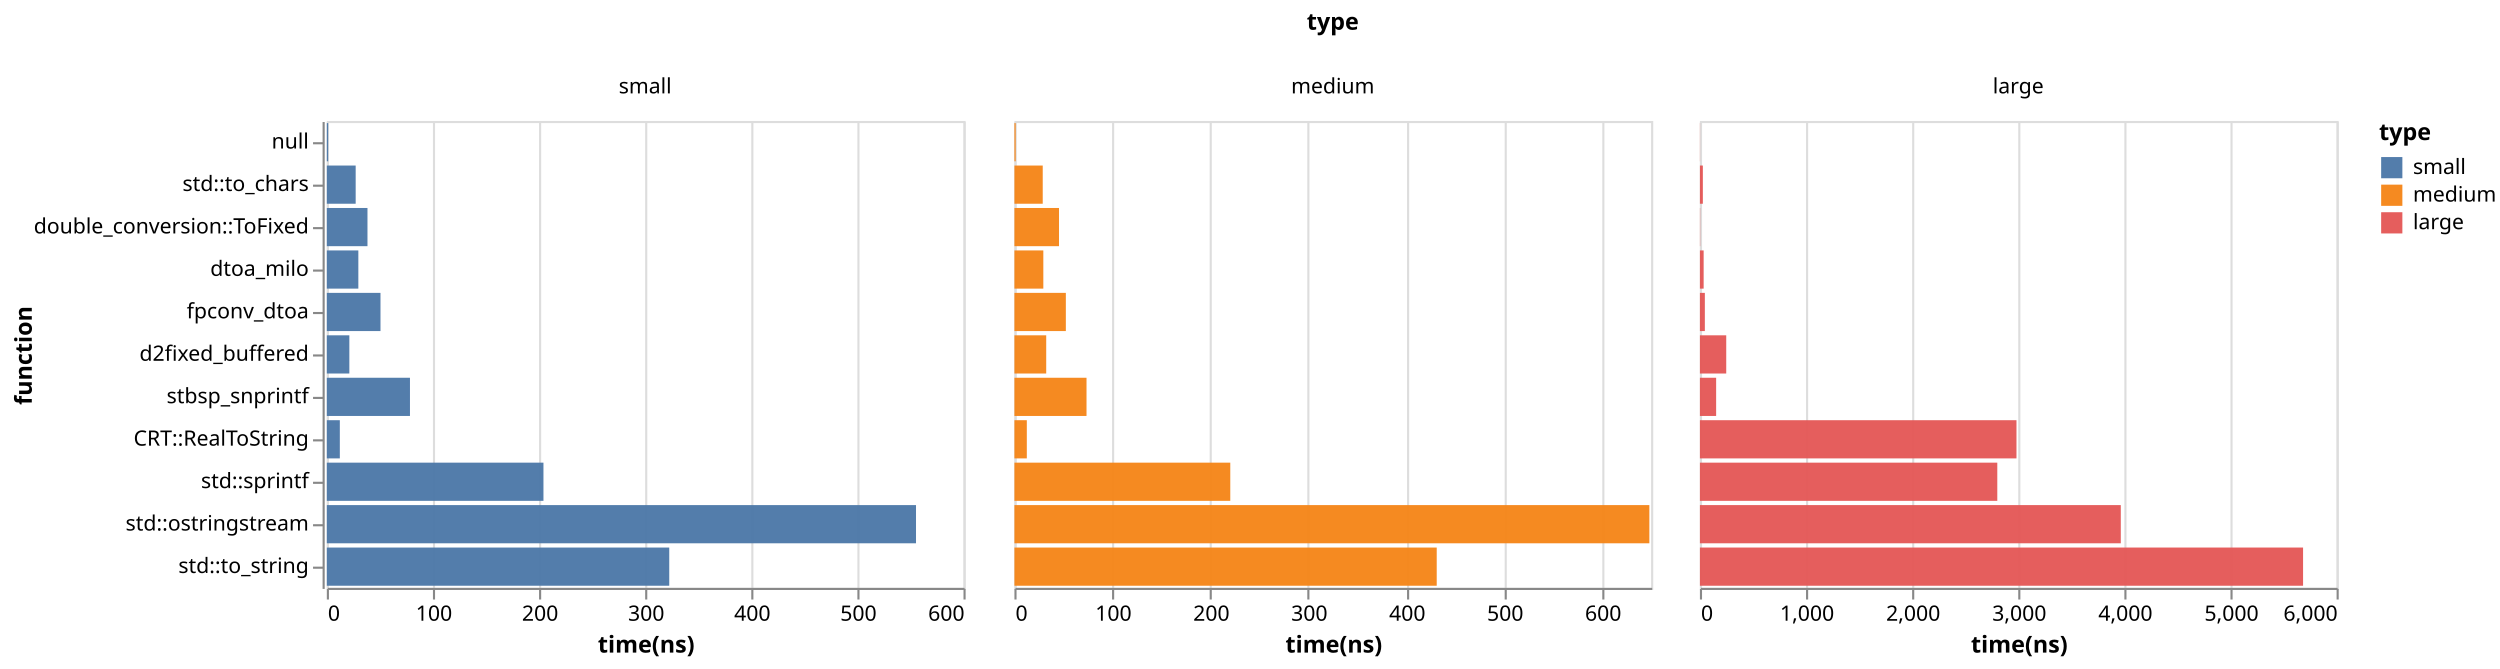
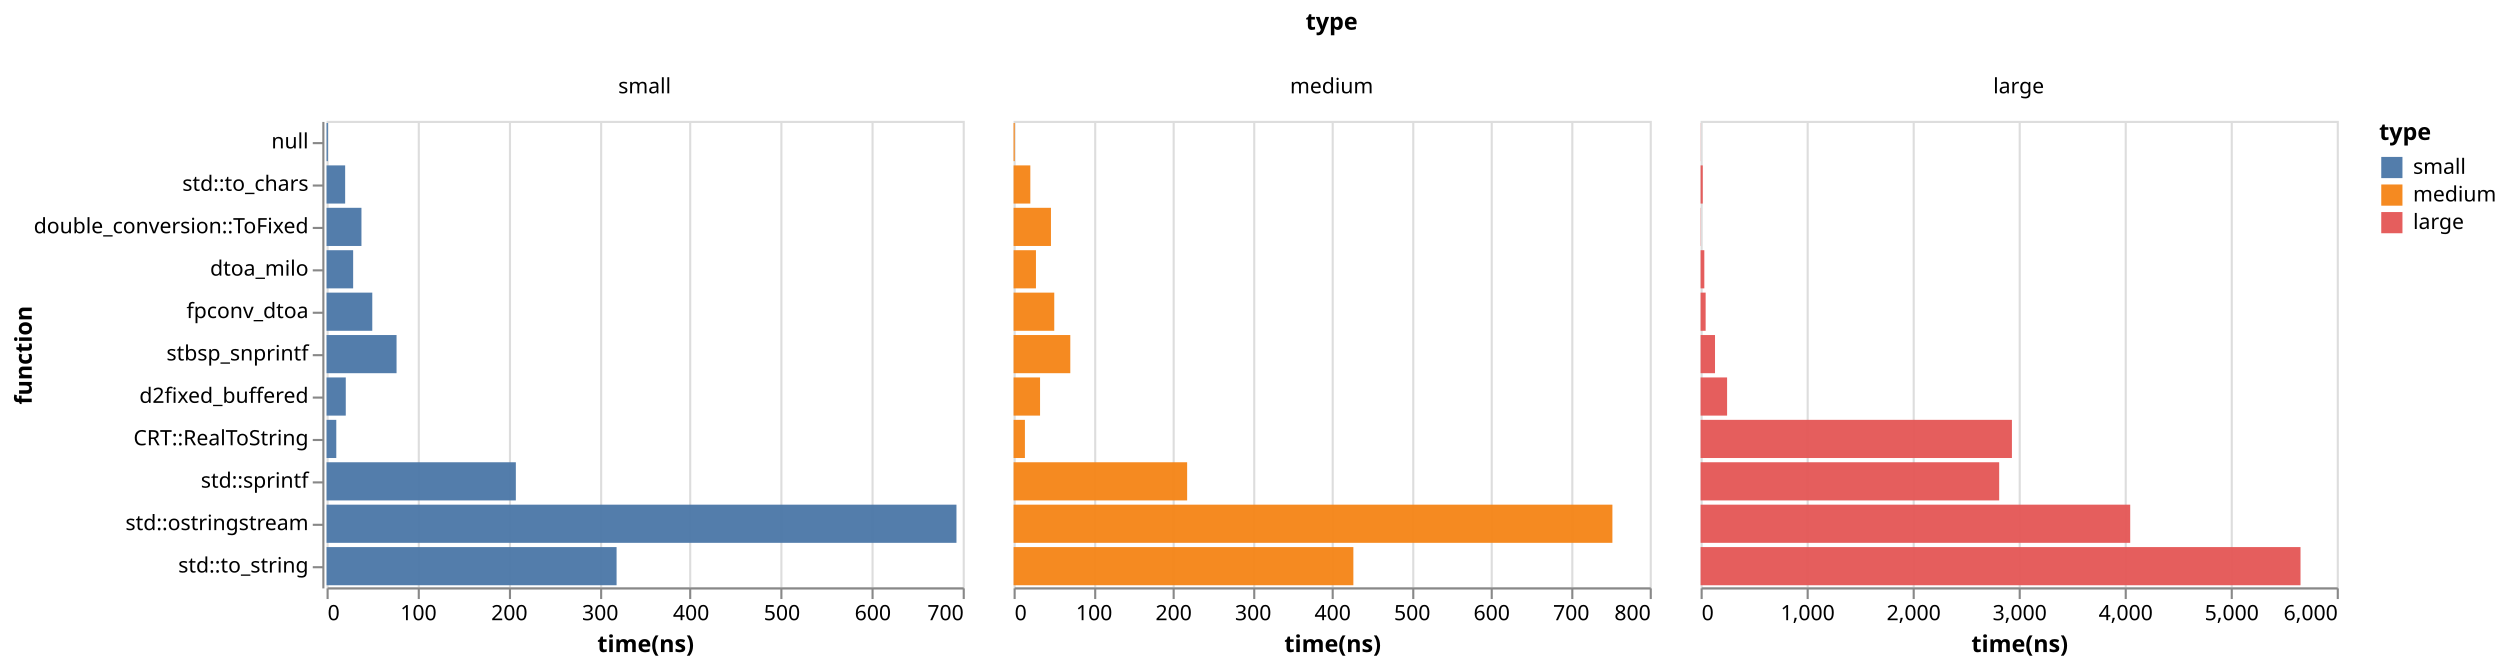
- <svg xmlns="http://www.w3.org/2000/svg" viewBox="0 0 1178 315">
+ <svg xmlns="http://www.w3.org/2000/svg" viewBox="0 0 1179 315">
  <g fill="none" stroke-miterlimit="10">
-     <path d="M154 57Zm474-31Zm0-21Z" aria-hidden="true" />
    <text fill="#000" font-family="sans-serif" font-size="11" font-weight="bold" text-anchor="middle" transform="translate(628 14)">type</text>
-     <path d="M152 57v220Zm.5.5Z" aria-hidden="true" />
+     <path d="M152 57v220Z" aria-hidden="true" />
    <path stroke="#888" d="M152.5 67.5h-5m5 20h-5m5 20h-5m5 20h-5m5 20h-5m5 20h-5m5 20h-5m5 20h-5m5 20h-5m5 20h-5m5 20h-5" />
    <g fill="#000" font-family="sans-serif" font-size="10" text-anchor="end">
      <text transform="translate(145.5 70)">null</text>
      <text transform="translate(145.5 90)">std::to_chars</text>
      <text transform="translate(145.5 110)">double_conversion::ToFixed</text>
      <text transform="translate(145.5 130)">dtoa_milo</text>
      <text transform="translate(145.5 150)">fpconv_dtoa</text>
-       <text transform="translate(145.5 170)">d2fixed_buffered</text>
-       <text transform="translate(145.5 190)">stbsp_snprintf</text>
+       <text transform="translate(145.5 170)">stbsp_snprintf</text>
+       <text transform="translate(145.5 190)">d2fixed_buffered</text>
      <text transform="translate(145.5 210)">CRT::RealToString</text>
      <text transform="translate(145.5 230)">std::sprintf</text>
      <text transform="translate(145.5 250)">std::ostringstream</text>
      <text transform="translate(145.5 270)">std::to_string</text>
    </g>
    <path stroke="#888" d="M152.5 57.5v220" />
    <text fill="#000" font-family="sans-serif" font-size="11" font-weight="bold" text-anchor="middle" transform="rotate(-90 91.24 76.26)">function</text>
-     <path d="M154 56h300-300Zm150-20Z" aria-hidden="true" />
+     <path d="M154 56h300z" aria-hidden="true" />
    <text fill="#000" font-family="sans-serif" font-size="10" text-anchor="middle" transform="translate(304 44)">small</text>
-     <path d="M478 56h300-300Zm150-20Z" aria-hidden="true" />
+     <path d="M478 56h300z" aria-hidden="true" />
    <text fill="#000" font-family="sans-serif" font-size="10" text-anchor="middle" transform="translate(628 44)">medium</text>
-     <path d="M801 56h300-300Zm150-20Z" aria-hidden="true" />
-     <text fill="#000" font-family="sans-serif" font-size="10" text-anchor="middle" transform="translate(951 44)">large</text>
-     <path stroke="#ddd" d="M154.5 57.5h300v220h-300Z" aria-hidden="true" />
-     <g aria-hidden="true">
-       <path d="M154.5 277.5Z" aria-hidden="true" />
-       <path stroke="#ddd" d="M154.5 277.5v-220m50 220v-220m50 220v-220m50 220v-220m50 220v-220m50 220v-220m50 220v-220" />
-     </g>
-     <path d="M154.5 277.5Z" aria-hidden="true" />
-     <path stroke="#888" d="M154.5 277.5v5m50-5v5m50-5v5m50-5v5m50-5v5m50-5v5m50-5v5" />
+     <path d="M802 56h300z" aria-hidden="true" />
+     <text fill="#000" font-family="sans-serif" font-size="10" text-anchor="middle" transform="translate(952 44)">large</text>
+     <path stroke="#ddd" d="M154.5 57.5h300v220h-300Zm0 220v-220m43 220v-220m43 220v-220m43 220v-220m42 220v-220m43 220v-220m43 220v-220m43 220v-220" aria-hidden="true" />
+     <path stroke="#888" d="M154.5 277.5v5m43-5v5m43-5v5m43-5v5m42-5v5m43-5v5m43-5v5m43-5v5" />
    <g fill="#000" font-family="sans-serif" font-size="10">
      <text transform="translate(154.5 292.5)">0</text>
-       <text text-anchor="middle" transform="translate(204.5 292.5)">100</text>
-       <text text-anchor="middle" transform="translate(254.5 292.5)">200</text>
-       <text text-anchor="middle" transform="translate(304.5 292.5)">300</text>
-       <text text-anchor="middle" transform="translate(354.5 292.5)">400</text>
-       <text text-anchor="middle" transform="translate(404.5 292.5)">500</text>
-       <text text-anchor="end" transform="translate(454.5 292.5)">600</text>
+       <text text-anchor="middle" transform="translate(197.357 292.5)">100</text>
+       <text text-anchor="middle" transform="translate(240.214 292.5)">200</text>
+       <text text-anchor="middle" transform="translate(283.071 292.5)">300</text>
+       <text text-anchor="middle" transform="translate(325.929 292.5)">400</text>
+       <text text-anchor="middle" transform="translate(368.786 292.5)">500</text>
+       <text text-anchor="middle" transform="translate(411.643 292.5)">600</text>
+       <text text-anchor="end" transform="translate(454.5 292.5)">700</text>
    </g>
    <path stroke="#888" d="M154.5 277.5h300" />
    <text fill="#000" font-family="sans-serif" font-size="11" font-weight="bold" text-anchor="middle" transform="translate(304.5 307.5)">time(ns)</text>
-     <path fill="#4c78a8" d="M154 58h.623v18H154Zm0 160h102.078v18H154Zm0-140h13.595v18H154Zm0 180h161.352v18H154Zm0-20h277.622v18H154Zm0-60h39.175v18H154Zm0-80h19.156v18H154Zm0 20h14.85v18H154Zm0 40h10.611v18H154Zm0-20h25.287v18H154Zm0 60h6.125v18H154Z" opacity=".96" />
-     <path stroke="#ddd" d="M478.5 57.5h300v220h-300Z" aria-hidden="true" />
-     <g aria-hidden="true">
-       <path d="M478.5 277.5Z" aria-hidden="true" />
-       <path stroke="#ddd" d="M478.5 277.5v-220m46 220v-220m46 220v-220m46 220v-220m47 220v-220m46 220v-220m46 220v-220" />
-     </g>
-     <path d="M478.5 277.5Z" aria-hidden="true" />
-     <path stroke="#888" d="M478.5 277.5v5m46-5v5m46-5v5m46-5v5m47-5v5m46-5v5m46-5v5" />
+     <path fill="#4c78a8" d="M154 58h.64v18H154Zm0 160h89.27v18H154Zm0-140h8.775v18H154Zm0 180h136.782v18H154Zm0-20h297.073v18H154Zm0-80h33.015v18H154Zm0-60h16.464v18H154Zm0 20h12.543v18H154Zm0 60h9.066v18H154Zm0-40h21.57v18H154Zm0 60h4.595v18H154Z" opacity=".96" />
+     <path stroke="#ddd" d="M478.5 57.5h300v220h-300Zm0 220v-220m38 220v-220m37 220v-220m38 220v-220m37 220v-220m38 220v-220m37 220v-220m38 220v-220m37 220v-220" aria-hidden="true" />
+     <path stroke="#888" d="M478.5 277.5v5m38-5v5m37-5v5m38-5v5m37-5v5m38-5v5m37-5v5m38-5v5m37-5v5" />
    <g fill="#000" font-family="sans-serif" font-size="10">
      <text transform="translate(478.5 292.5)">0</text>
-       <text text-anchor="middle" transform="translate(524.654 292.5)">100</text>
-       <text text-anchor="middle" transform="translate(570.808 292.5)">200</text>
-       <text text-anchor="middle" transform="translate(616.962 292.5)">300</text>
-       <text text-anchor="middle" transform="translate(663.115 292.5)">400</text>
-       <text text-anchor="middle" transform="translate(709.27 292.5)">500</text>
-       <text text-anchor="middle" transform="translate(755.423 292.5)">600</text>
+       <text text-anchor="middle" transform="translate(516 292.5)">100</text>
+       <text text-anchor="middle" transform="translate(553.5 292.5)">200</text>
+       <text text-anchor="middle" transform="translate(591 292.5)">300</text>
+       <text text-anchor="middle" transform="translate(628.5 292.5)">400</text>
+       <text text-anchor="middle" transform="translate(666 292.5)">500</text>
+       <text text-anchor="middle" transform="translate(703.5 292.5)">600</text>
+       <text text-anchor="middle" transform="translate(741 292.5)">700</text>
+       <text text-anchor="end" transform="translate(778.5 292.5)">800</text>
    </g>
    <path stroke="#888" d="M478.5 277.5h300" />
    <text fill="#000" font-family="sans-serif" font-size="11" font-weight="bold" text-anchor="middle" transform="translate(628.5 307.5)">time(ns)</text>
-     <path fill="#f58518" d="M478 58h.586v18H478Zm0 160h101.711v18H478Zm0-140h13.33v18H478Zm0 180h198.98v18H478Zm0-20h299.178v18H478Zm0-60h33.967v18H478Zm0-80h21.006v18H478Zm0 20h13.617v18H478Zm0 40h14.975v18H478Zm0-20h24.229v18H478Zm0 60h5.834v18H478Z" opacity=".96" />
-     <path stroke="#ddd" d="M801.5 57.5h300v220h-300Z" aria-hidden="true" />
-     <g aria-hidden="true">
-       <path d="M801.5 277.5Z" aria-hidden="true" />
-       <path stroke="#ddd" d="M801.5 277.5v-220m50 220v-220m50 220v-220m50 220v-220m50 220v-220m50 220v-220m50 220v-220" />
+     <path fill="#f58518" d="M478 58h.563v18H478Zm0 160h81.853v18H478Zm0-140h7.903v18H478Zm0 180h160.25v18H478Zm0-20h282.41v18H478Zm0-80h26.752v18H478Zm0-60h17.634v18H478Zm0 20h10.558v18H478Zm0 60h12.491v18H478Zm0-40h19.19v18H478Zm0 60h5.352v18H478Z" opacity=".96" />
+     <path stroke="#ddd" d="M802.5 57.5h300v220h-300Zm0 220v-220m50 220v-220m50 220v-220m50 220v-220m50 220v-220m50 220v-220m50 220v-220" aria-hidden="true" />
+     <path stroke="#888" d="M802.5 277.5v5m50-5v5m50-5v5m50-5v5m50-5v5m50-5v5m50-5v5" />
+     <g fill="#000" font-family="sans-serif" font-size="10">
+       <text transform="translate(802.5 292.5)">0</text>
+       <text text-anchor="middle" transform="translate(852.5 292.5)">1,000</text>
+       <text text-anchor="middle" transform="translate(902.5 292.5)">2,000</text>
+       <text text-anchor="middle" transform="translate(952.5 292.5)">3,000</text>
+       <text text-anchor="middle" transform="translate(1002.5 292.5)">4,000</text>
+       <text text-anchor="middle" transform="translate(1052.5 292.5)">5,000</text>
+       <text text-anchor="end" transform="translate(1102.5 292.5)">6,000</text>
    </g>
-     <path d="M801.5 277.5Z" aria-hidden="true" />
-     <path stroke="#888" d="M801.5 277.5v5m50-5v5m50-5v5m50-5v5m50-5v5m50-5v5m50-5v5" />
-     <g fill="#000" font-family="sans-serif" font-size="10">
-       <text transform="translate(801.5 292.5)">0</text>
-       <text text-anchor="middle" transform="translate(851.5 292.5)">1,000</text>
-       <text text-anchor="middle" transform="translate(901.5 292.5)">2,000</text>
-       <text text-anchor="middle" transform="translate(951.5 292.5)">3,000</text>
-       <text text-anchor="middle" transform="translate(1001.5 292.5)">4,000</text>
-       <text text-anchor="middle" transform="translate(1051.5 292.5)">5,000</text>
-       <text text-anchor="end" transform="translate(1101.5 292.5)">6,000</text>
-     </g>
-     <path stroke="#888" d="M801.5 277.5h300" />
-     <text fill="#000" font-family="sans-serif" font-size="11" font-weight="bold" text-anchor="middle" transform="translate(951.5 307.5)">time(ns)</text>
-     <path fill="#e45756" d="M801 58h.064v18H801Zm0 160h140.125v18H801Zm0-140h1.386v18H801Zm0 180h284.207v18H801Zm0-20h198.32v18H801Zm0-60h7.643v18H801Zm0-80h.125v18H801Zm0 20h1.755v18H801Zm0 40h12.4v18H801Zm0-20h2.321v18H801Zm0 60h149.166v18H801Z" opacity=".96" />
-     <path d="M1121 57h52v53h-52Zm0 16Z" aria-hidden="true" />
-     <path d="M1121 73h51.566v11H1121Z" aria-hidden="true" />
-     <path fill="#4c78a8" d="M1122 74h10v10h-10Z" opacity=".96" />
-     <text fill="#000" font-family="sans-serif" font-size="10" transform="translate(1137 82)">small</text>
-     <path d="M1121 86h51.566v11H1121Z" aria-hidden="true" />
-     <path fill="#f58518" d="M1122 87h10v10h-10Z" opacity=".96" />
-     <text fill="#000" font-family="sans-serif" font-size="10" transform="translate(1137 95)">medium</text>
-     <path d="M1121 99h51.566v11H1121Z" aria-hidden="true" />
-     <path fill="#e45756" d="M1122 100h10v10h-10Z" opacity=".96" />
-     <text fill="#000" font-family="sans-serif" font-size="10" transform="translate(1137 108)">large</text>
-     <text fill="#000" font-family="sans-serif" font-size="11" font-weight="bold" transform="translate(1121 66)">type</text>
+     <path stroke="#888" d="M802.5 277.5h300" />
+     <text fill="#000" font-family="sans-serif" font-size="11" font-weight="bold" text-anchor="middle" transform="translate(952.5 307.5)">time(ns)</text>
+     <path fill="#e45756" d="M802 58h.065v18H802Zm0 160h140.812v18H802Zm0-140h1.016v18H802Zm0 180h282.919v18H802Zm0-20h202.61v18H802Zm0-80h6.799v18H802Zm0-60h.11v18H802Zm0 20h1.76v18H802Zm0 60h12.498v18H802Zm0-40h2.384v18H802Zm0 60h146.822v18H802Z" opacity=".96" />
+     <path d="M1122 57h52v53h-52Z" aria-hidden="true" />
+     <path d="M1122 73h51.566v11H1122Z" aria-hidden="true" />
+     <path fill="#4c78a8" d="M1123 74h10v10h-10Z" opacity=".96" />
+     <text fill="#000" font-family="sans-serif" font-size="10" transform="translate(1138 82)">small</text>
+     <path d="M1122 86h51.566v11H1122Z" aria-hidden="true" />
+     <path fill="#f58518" d="M1123 87h10v10h-10Z" opacity=".96" />
+     <text fill="#000" font-family="sans-serif" font-size="10" transform="translate(1138 95)">medium</text>
+     <path d="M1122 99h51.566v11H1122Z" aria-hidden="true" />
+     <path fill="#e45756" d="M1123 100h10v10h-10Z" opacity=".96" />
+     <text fill="#000" font-family="sans-serif" font-size="10" transform="translate(1138 108)">large</text>
+     <text fill="#000" font-family="sans-serif" font-size="11" font-weight="bold" transform="translate(1122 66)">type</text>
  </g>
</svg>
